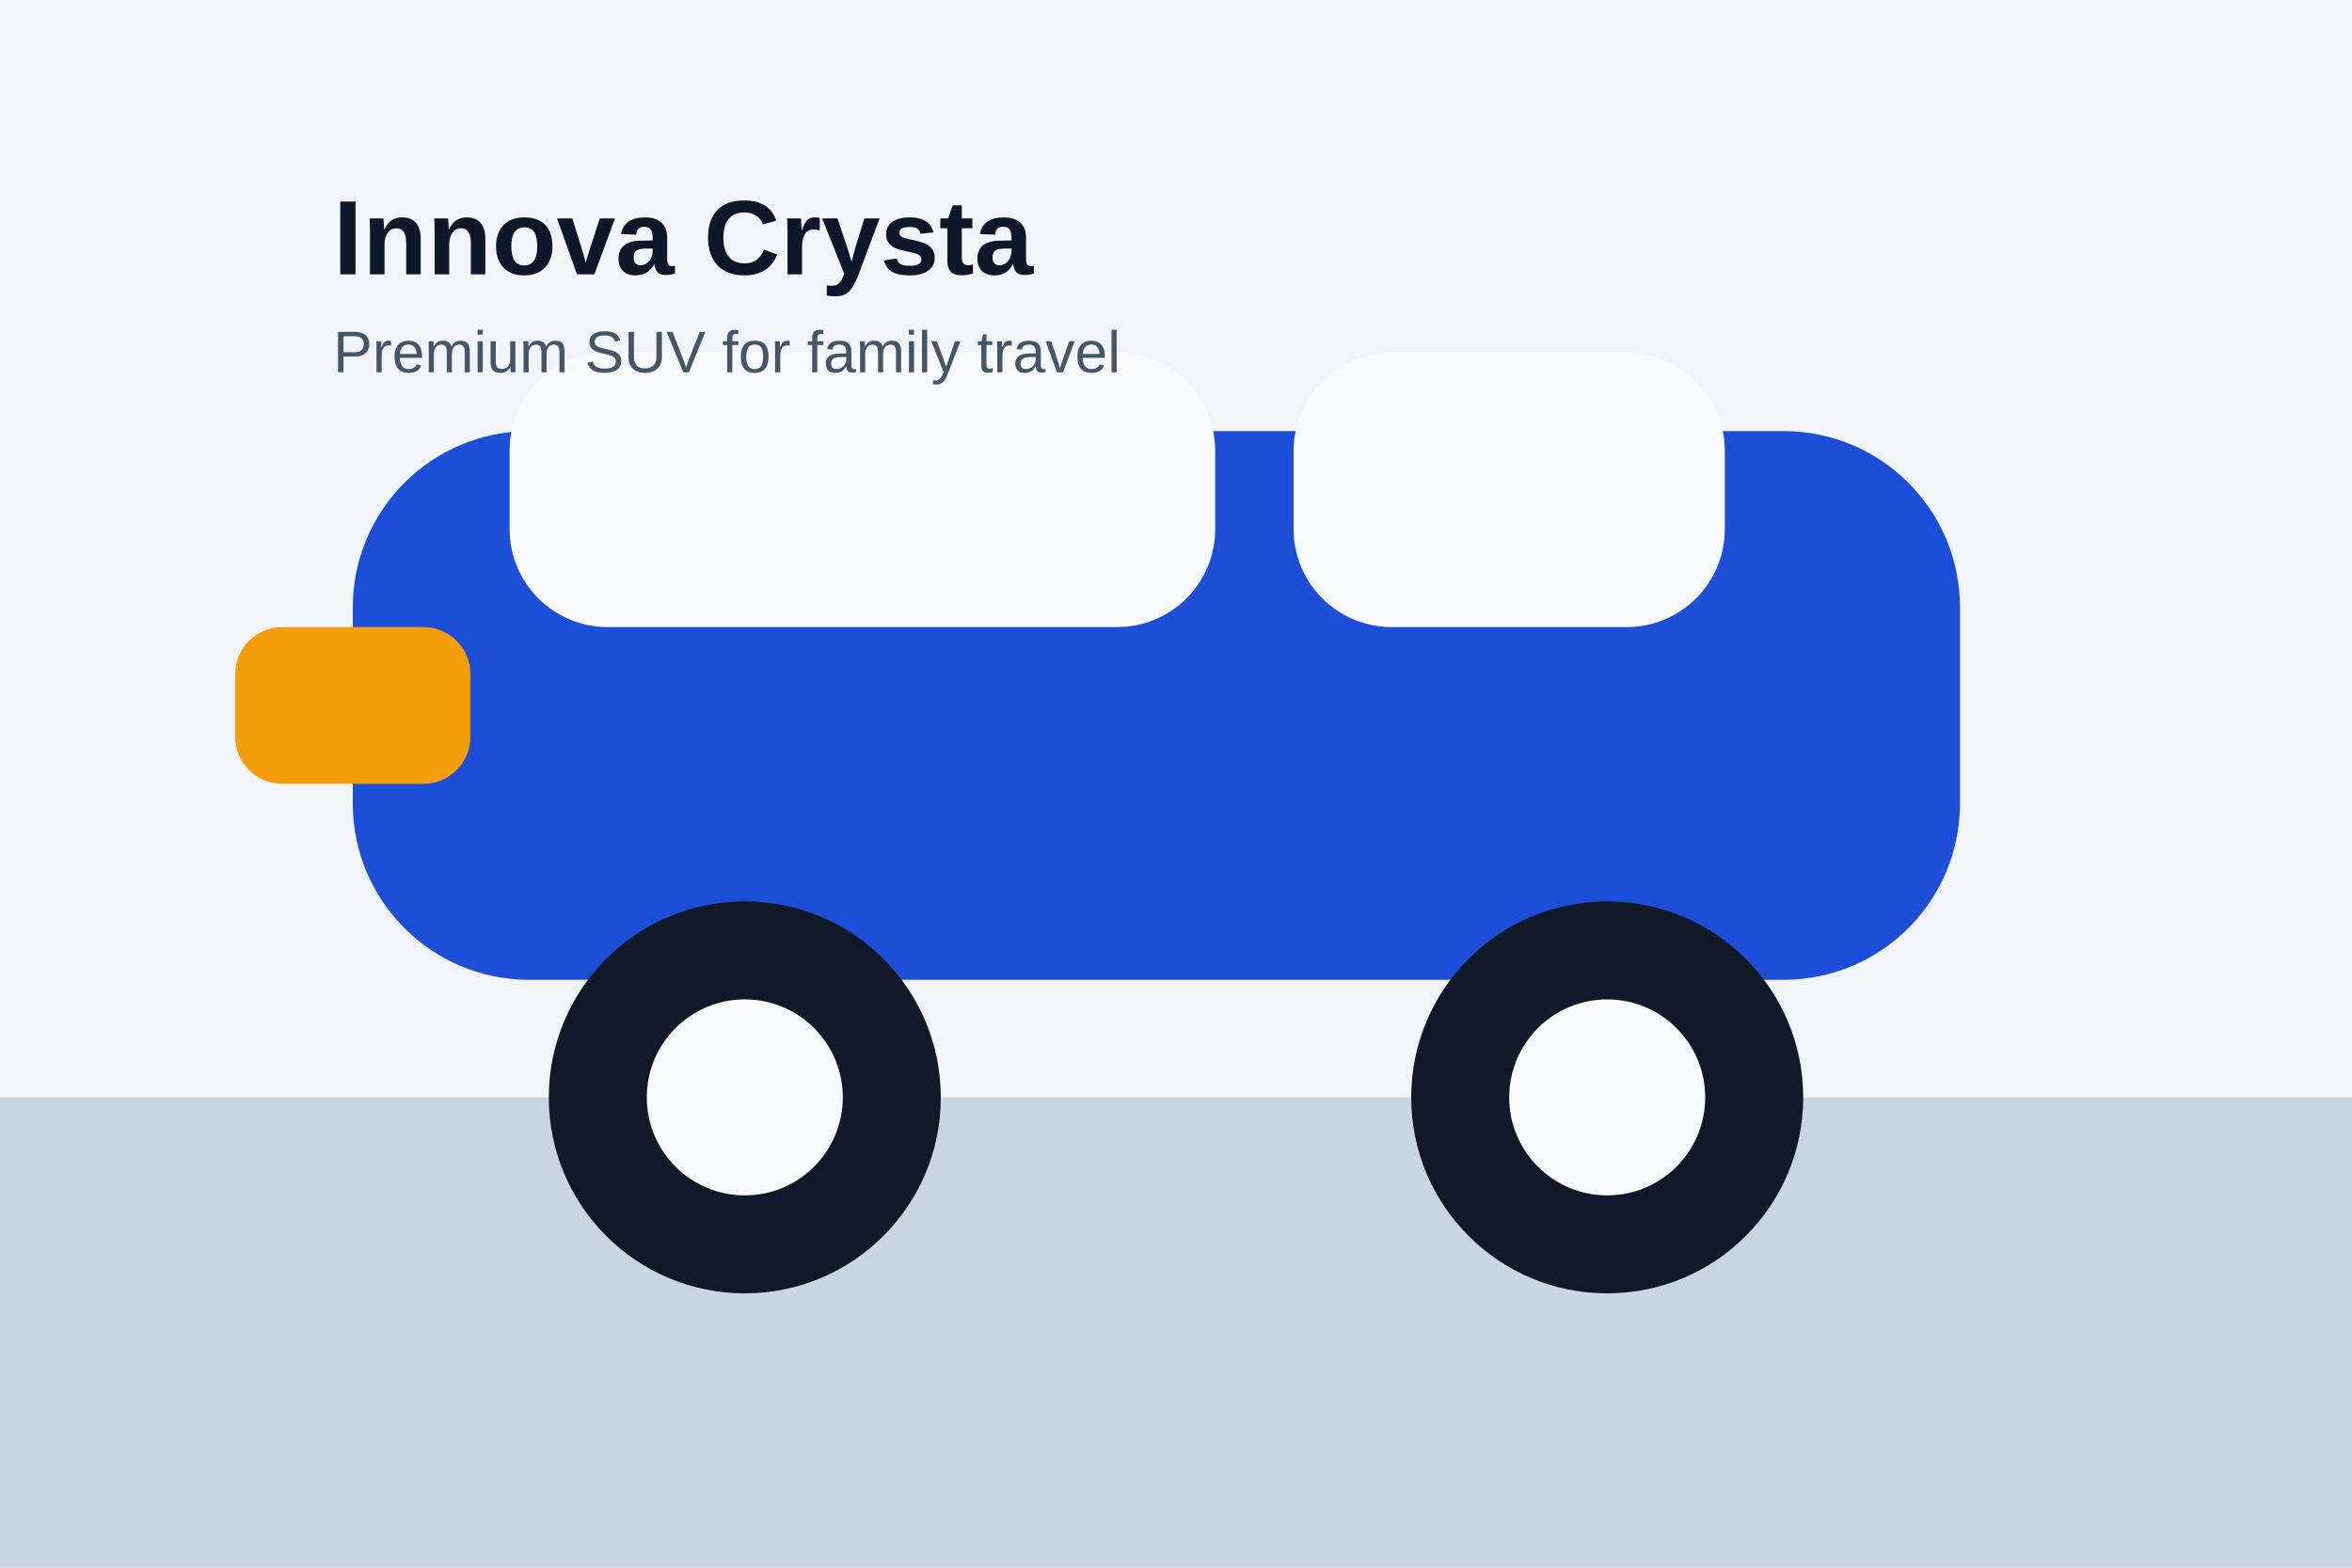
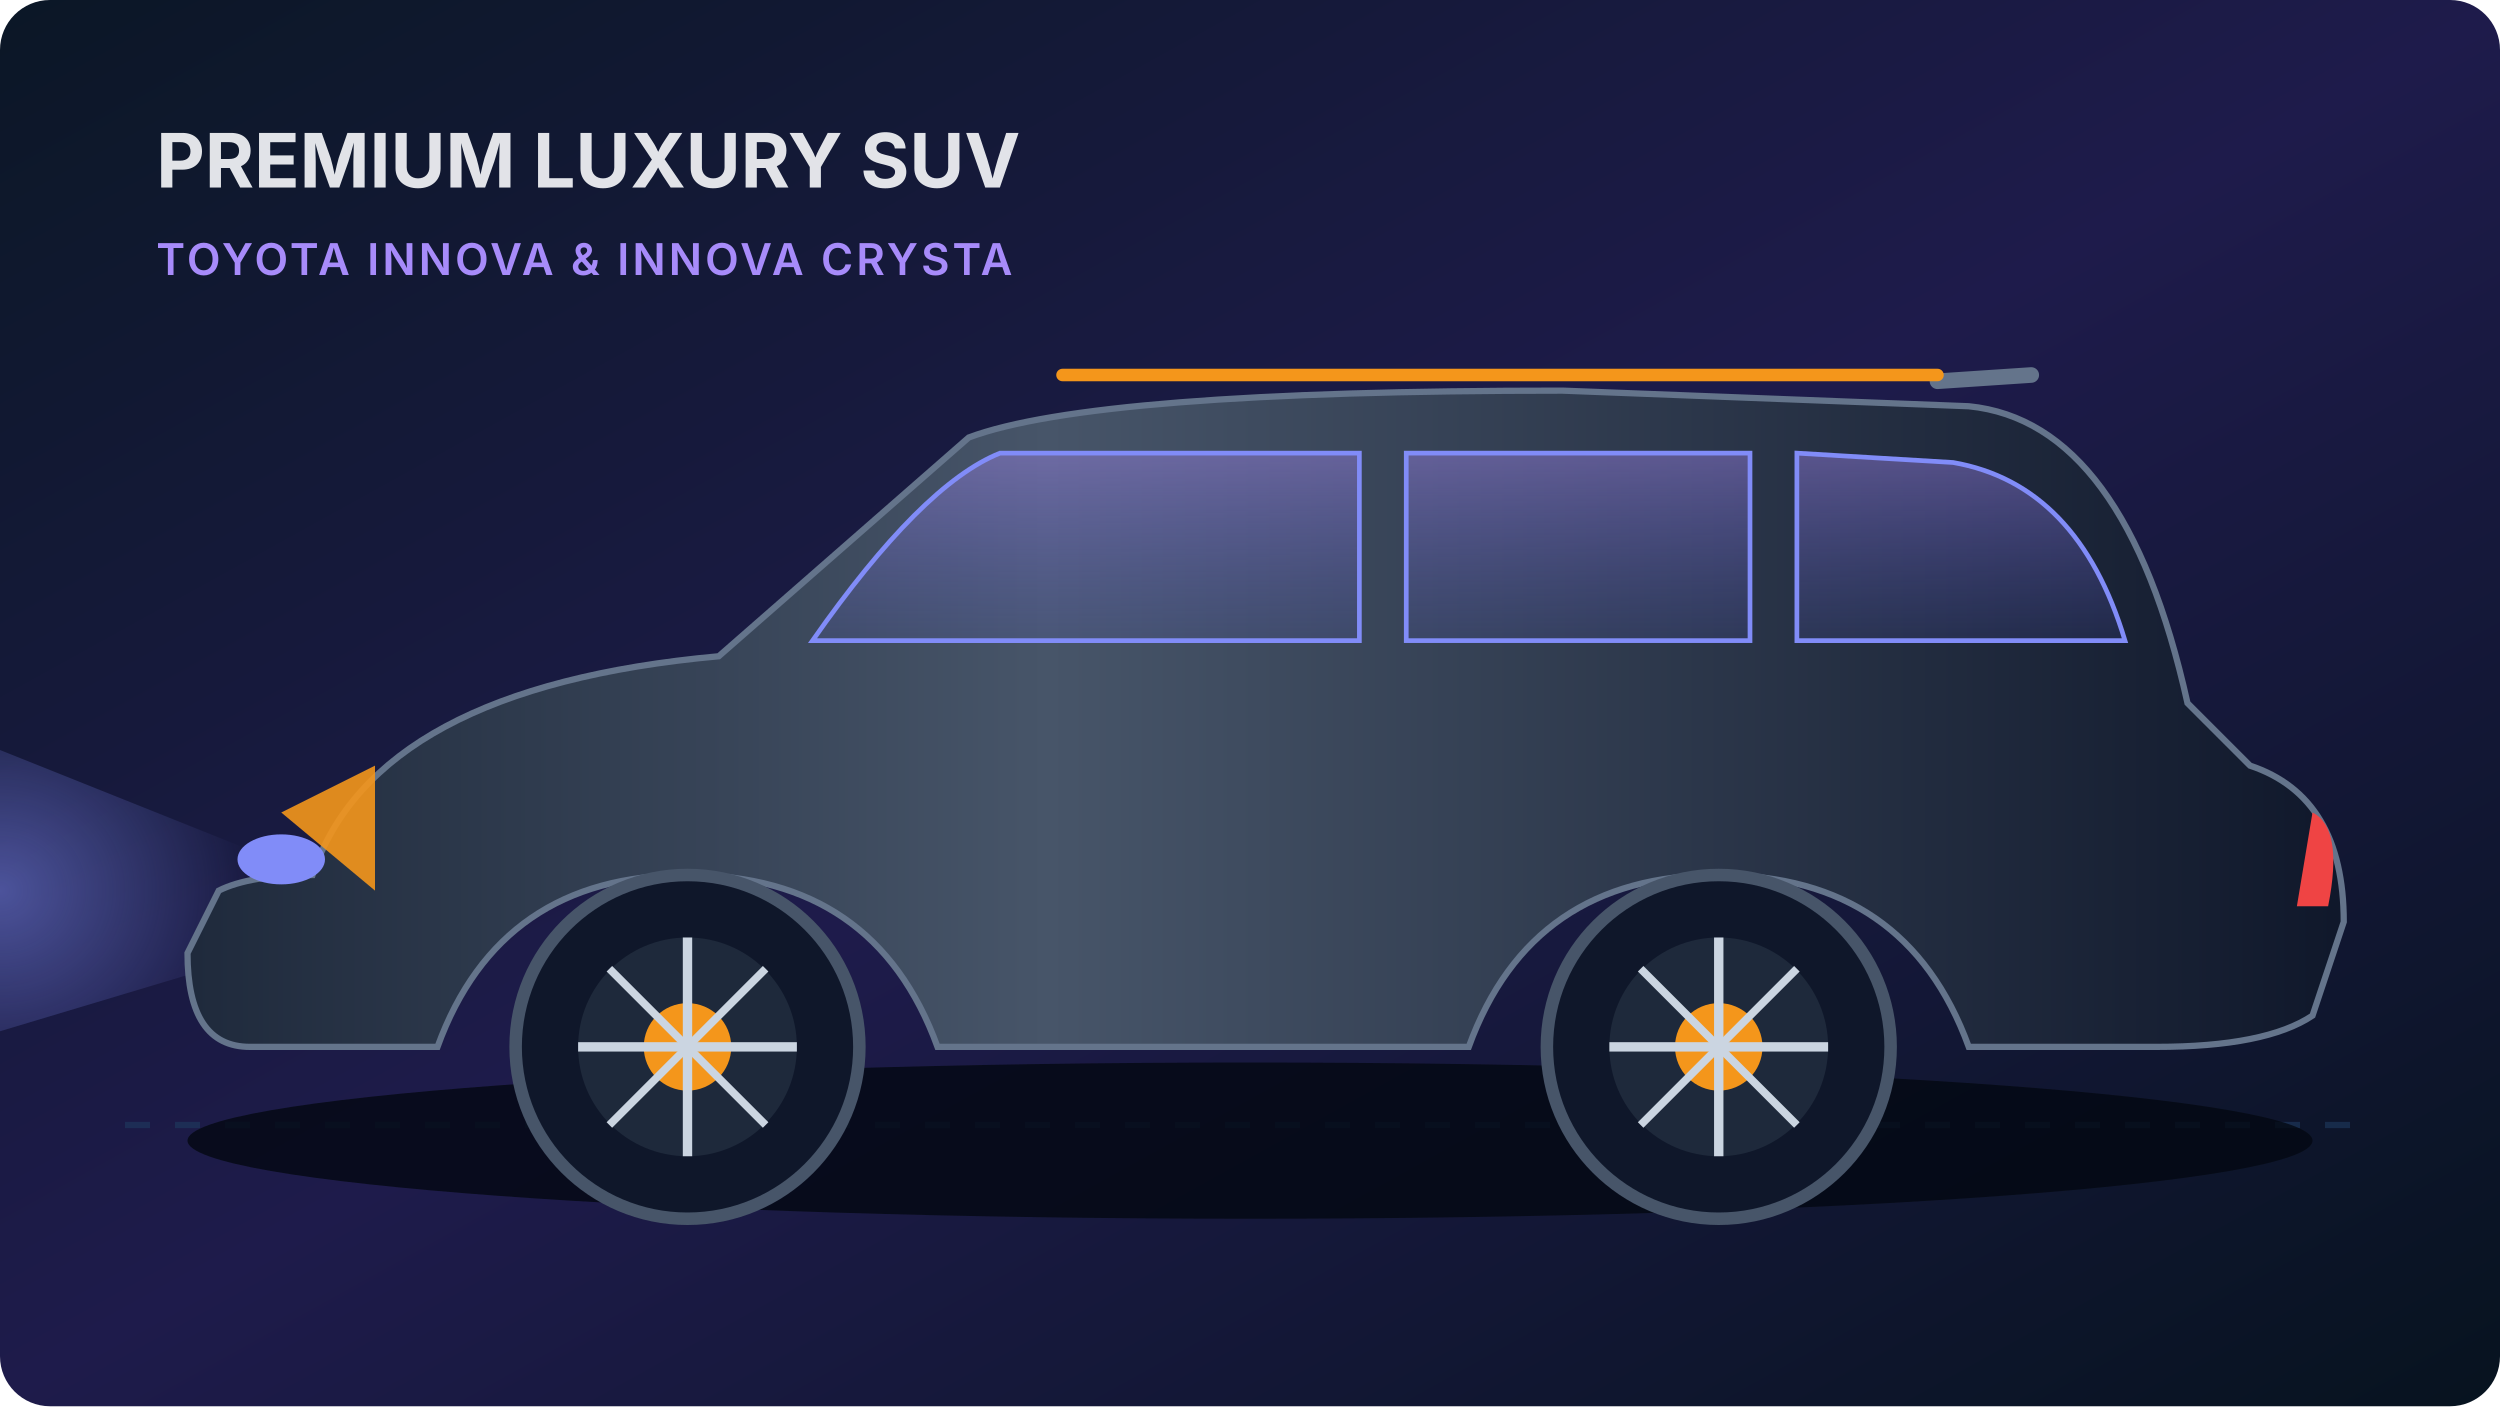
- <svg xmlns="http://www.w3.org/2000/svg" width="1200" height="800" viewBox="0 0 1200 800">
-   <rect width="1200" height="800" fill="#f1f5f9" />
-   <rect x="0" y="560" width="1200" height="240" fill="#cbd5e1" />
-   <rect x="180" y="220" width="820" height="280" rx="90" fill="#1d4ed8" />
-   <rect x="260" y="180" width="360" height="140" rx="50" fill="#f8fafc" />
-   <rect x="660" y="180" width="220" height="140" rx="50" fill="#f8fafc" />
-   <circle cx="380" cy="560" r="100" fill="#111827" />
-   <circle cx="820" cy="560" r="100" fill="#111827" />
-   <circle cx="380" cy="560" r="50" fill="#f8fafc" />
-   <circle cx="820" cy="560" r="50" fill="#f8fafc" />
-   <rect x="120" y="320" width="120" height="80" rx="24" fill="#f59e0b" />
-   <text x="170" y="140" fill="#0f172a" font-family="Segoe UI, Arial, sans-serif" font-size="54" font-weight="700">Innova Crysta</text>
-   <text x="170" y="190" fill="#475569" font-family="Segoe UI, Arial, sans-serif" font-size="30">Premium SUV for family travel</text>
+ <svg xmlns="http://www.w3.org/2000/svg" viewBox="0 0 800 450" width="800" height="450">
+   <defs>
+     <linearGradient id="crysta-bg" x1="0" y1="0" x2="1" y2="1">
+       <stop offset="0%" stop-color="#0b1726" />
+       <stop offset="50%" stop-color="#1e1b4b" />
+       <stop offset="100%" stop-color="#07131f" />
+     </linearGradient>
+     <linearGradient id="crysta-body" x1="0" y1="0" x2="1" y2="0">
+       <stop offset="0%" stop-color="#1e293b" />
+       <stop offset="40%" stop-color="#475569" />
+       <stop offset="100%" stop-color="#0f172a" />
+     </linearGradient>
+     <linearGradient id="crysta-glass" x1="0" y1="0" x2="0" y2="1">
+       <stop offset="0%" stop-color="#a78bfa" stop-opacity="0.4" />
+       <stop offset="100%" stop-color="#6366f1" stop-opacity="0.1" />
+     </linearGradient>
+     <radialGradient id="crysta-light" cx="0%" cy="50%" r="80%">
+       <stop offset="0%" stop-color="#818cf8" stop-opacity="0.5" />
+       <stop offset="100%" stop-color="#818cf8" stop-opacity="0" />
+     </radialGradient>
+   </defs>
+   <rect width="800" height="450" rx="16" fill="url(#crysta-bg)" />
+   <line x1="40" y1="360" x2="760" y2="360" stroke="#1e3a5f" stroke-width="2" stroke-dasharray="8 8" opacity="0.6" />
+   <ellipse cx="400" cy="365" rx="340" ry="25" fill="#030811" opacity="0.8" />
+   <polygon points="100,280 0,240 0,330 100,300" fill="url(#crysta-light)" />
+   <path d="M100 280 Q120 220 230 210 L310 140 Q350 125 500 125 L630 130 Q680 135 700 225 L720 245 Q750 255 750 295 L740 325 Q725 335 690 335 L630 335 Q610 280 550 280 Q490 280 470 335 L300 335 Q280 280 220 280 Q160 280 140 335 L80 335 Q60 335 60 305 L70 285 Q80 280 100 280 Z" fill="url(#crysta-body)" stroke="#64748b" stroke-width="2" />
+   <path d="M90 260 L120 245 L120 285 Z" fill="#f4961b" opacity="0.9" />
+   <path d="M320 145 L435 145 L435 205 L260 205 Q295 155 320 145 Z" fill="url(#crysta-glass)" stroke="#818cf8" stroke-width="1.5" />
+   <path d="M450 145 L560 145 L560 205 L450 205 Z" fill="url(#crysta-glass)" stroke="#818cf8" stroke-width="1.5" />
+   <path d="M575 145 L625 148 Q665 155 680 205 L575 205 Z" fill="url(#crysta-glass)" stroke="#818cf8" stroke-width="1.5" />
+   <path d="M620 122 L650 120" stroke="#64748b" stroke-width="5" stroke-linecap="round" />
+   <path d="M340 120 L620 120" stroke="#f4961b" stroke-width="4" stroke-linecap="round" />
+   <ellipse cx="90" cy="275" rx="14" ry="8" fill="#818cf8" />
+   <path d="M740 260 Q750 265 745 290 L735 290 Z" fill="#ef4444" />
+   <circle cx="220" cy="335" r="55" fill="#0f172a" stroke="#475569" stroke-width="4" />
+   <circle cx="220" cy="335" r="35" fill="#1e293b" />
+   <circle cx="220" cy="335" r="14" fill="#f4961b" />
+   <line x1="220" y1="300" x2="220" y2="370" stroke="#cbd5e1" stroke-width="3" />
+   <line x1="185" y1="335" x2="255" y2="335" stroke="#cbd5e1" stroke-width="3" />
+   <line x1="195" y1="310" x2="245" y2="360" stroke="#cbd5e1" stroke-width="2.5" />
+   <line x1="195" y1="360" x2="245" y2="310" stroke="#cbd5e1" stroke-width="2.5" />
+   <circle cx="550" cy="335" r="55" fill="#0f172a" stroke="#475569" stroke-width="4" />
+   <circle cx="550" cy="335" r="35" fill="#1e293b" />
+   <circle cx="550" cy="335" r="14" fill="#f4961b" />
+   <line x1="550" y1="300" x2="550" y2="370" stroke="#cbd5e1" stroke-width="3" />
+   <line x1="515" y1="335" x2="585" y2="335" stroke="#cbd5e1" stroke-width="3" />
+   <line x1="525" y1="310" x2="575" y2="360" stroke="#cbd5e1" stroke-width="2.5" />
+   <line x1="525" y1="360" x2="575" y2="310" stroke="#cbd5e1" stroke-width="2.5" />
+   <text x="50" y="60" fill="#f8fafc" font-family="Segoe UI, Inter, sans-serif" font-size="24" font-weight="700" opacity="0.9">PREMIUM LUXURY SUV</text>
+   <text x="50" y="88" fill="#a78bfa" font-family="Segoe UI, Inter, sans-serif" font-size="14" font-weight="600" letter-spacing="1">TOYOTA INNOVA &amp; INNOVA CRYSTA</text>
</svg>
